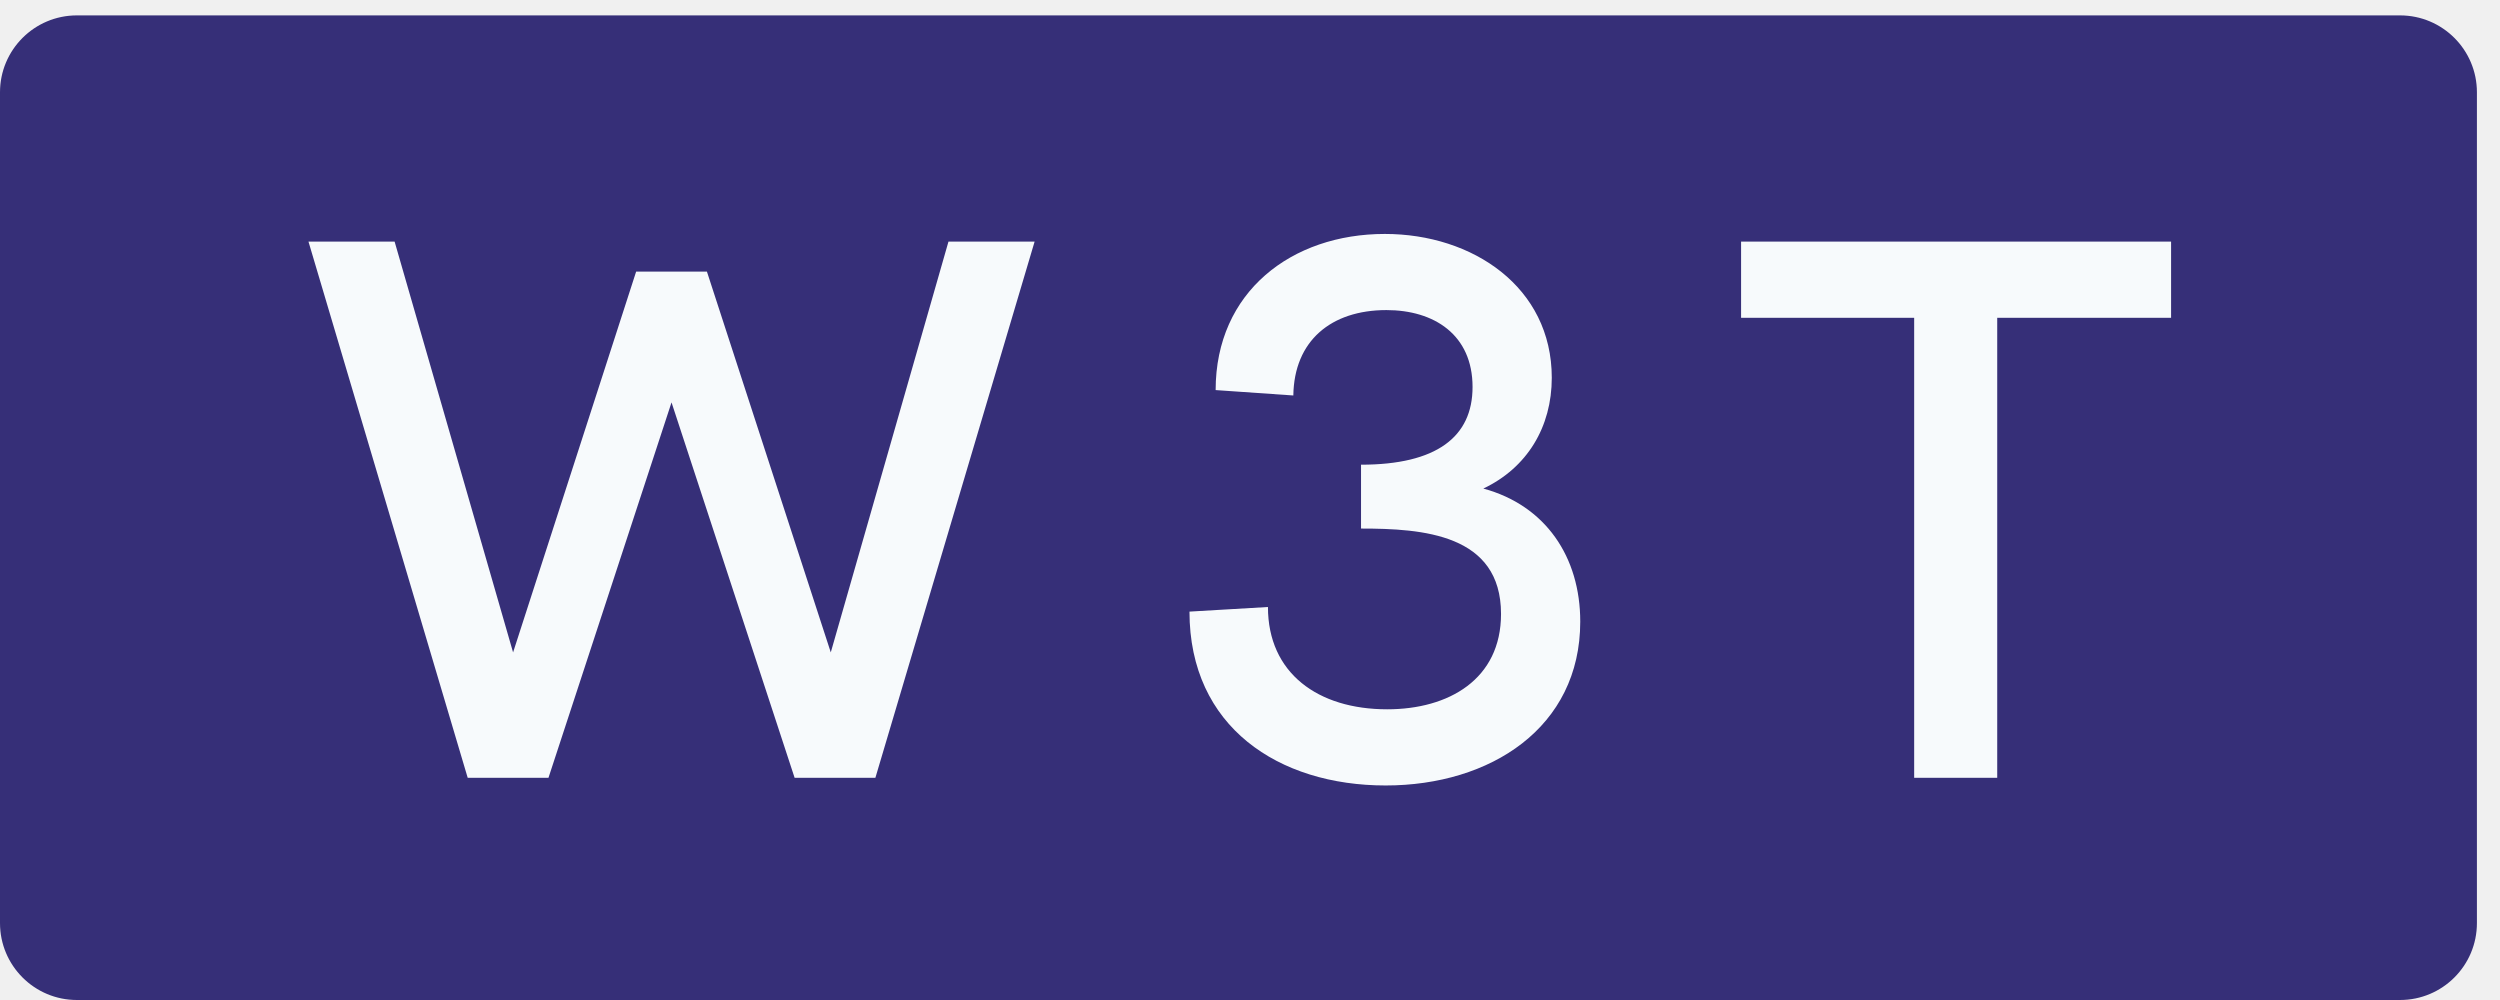
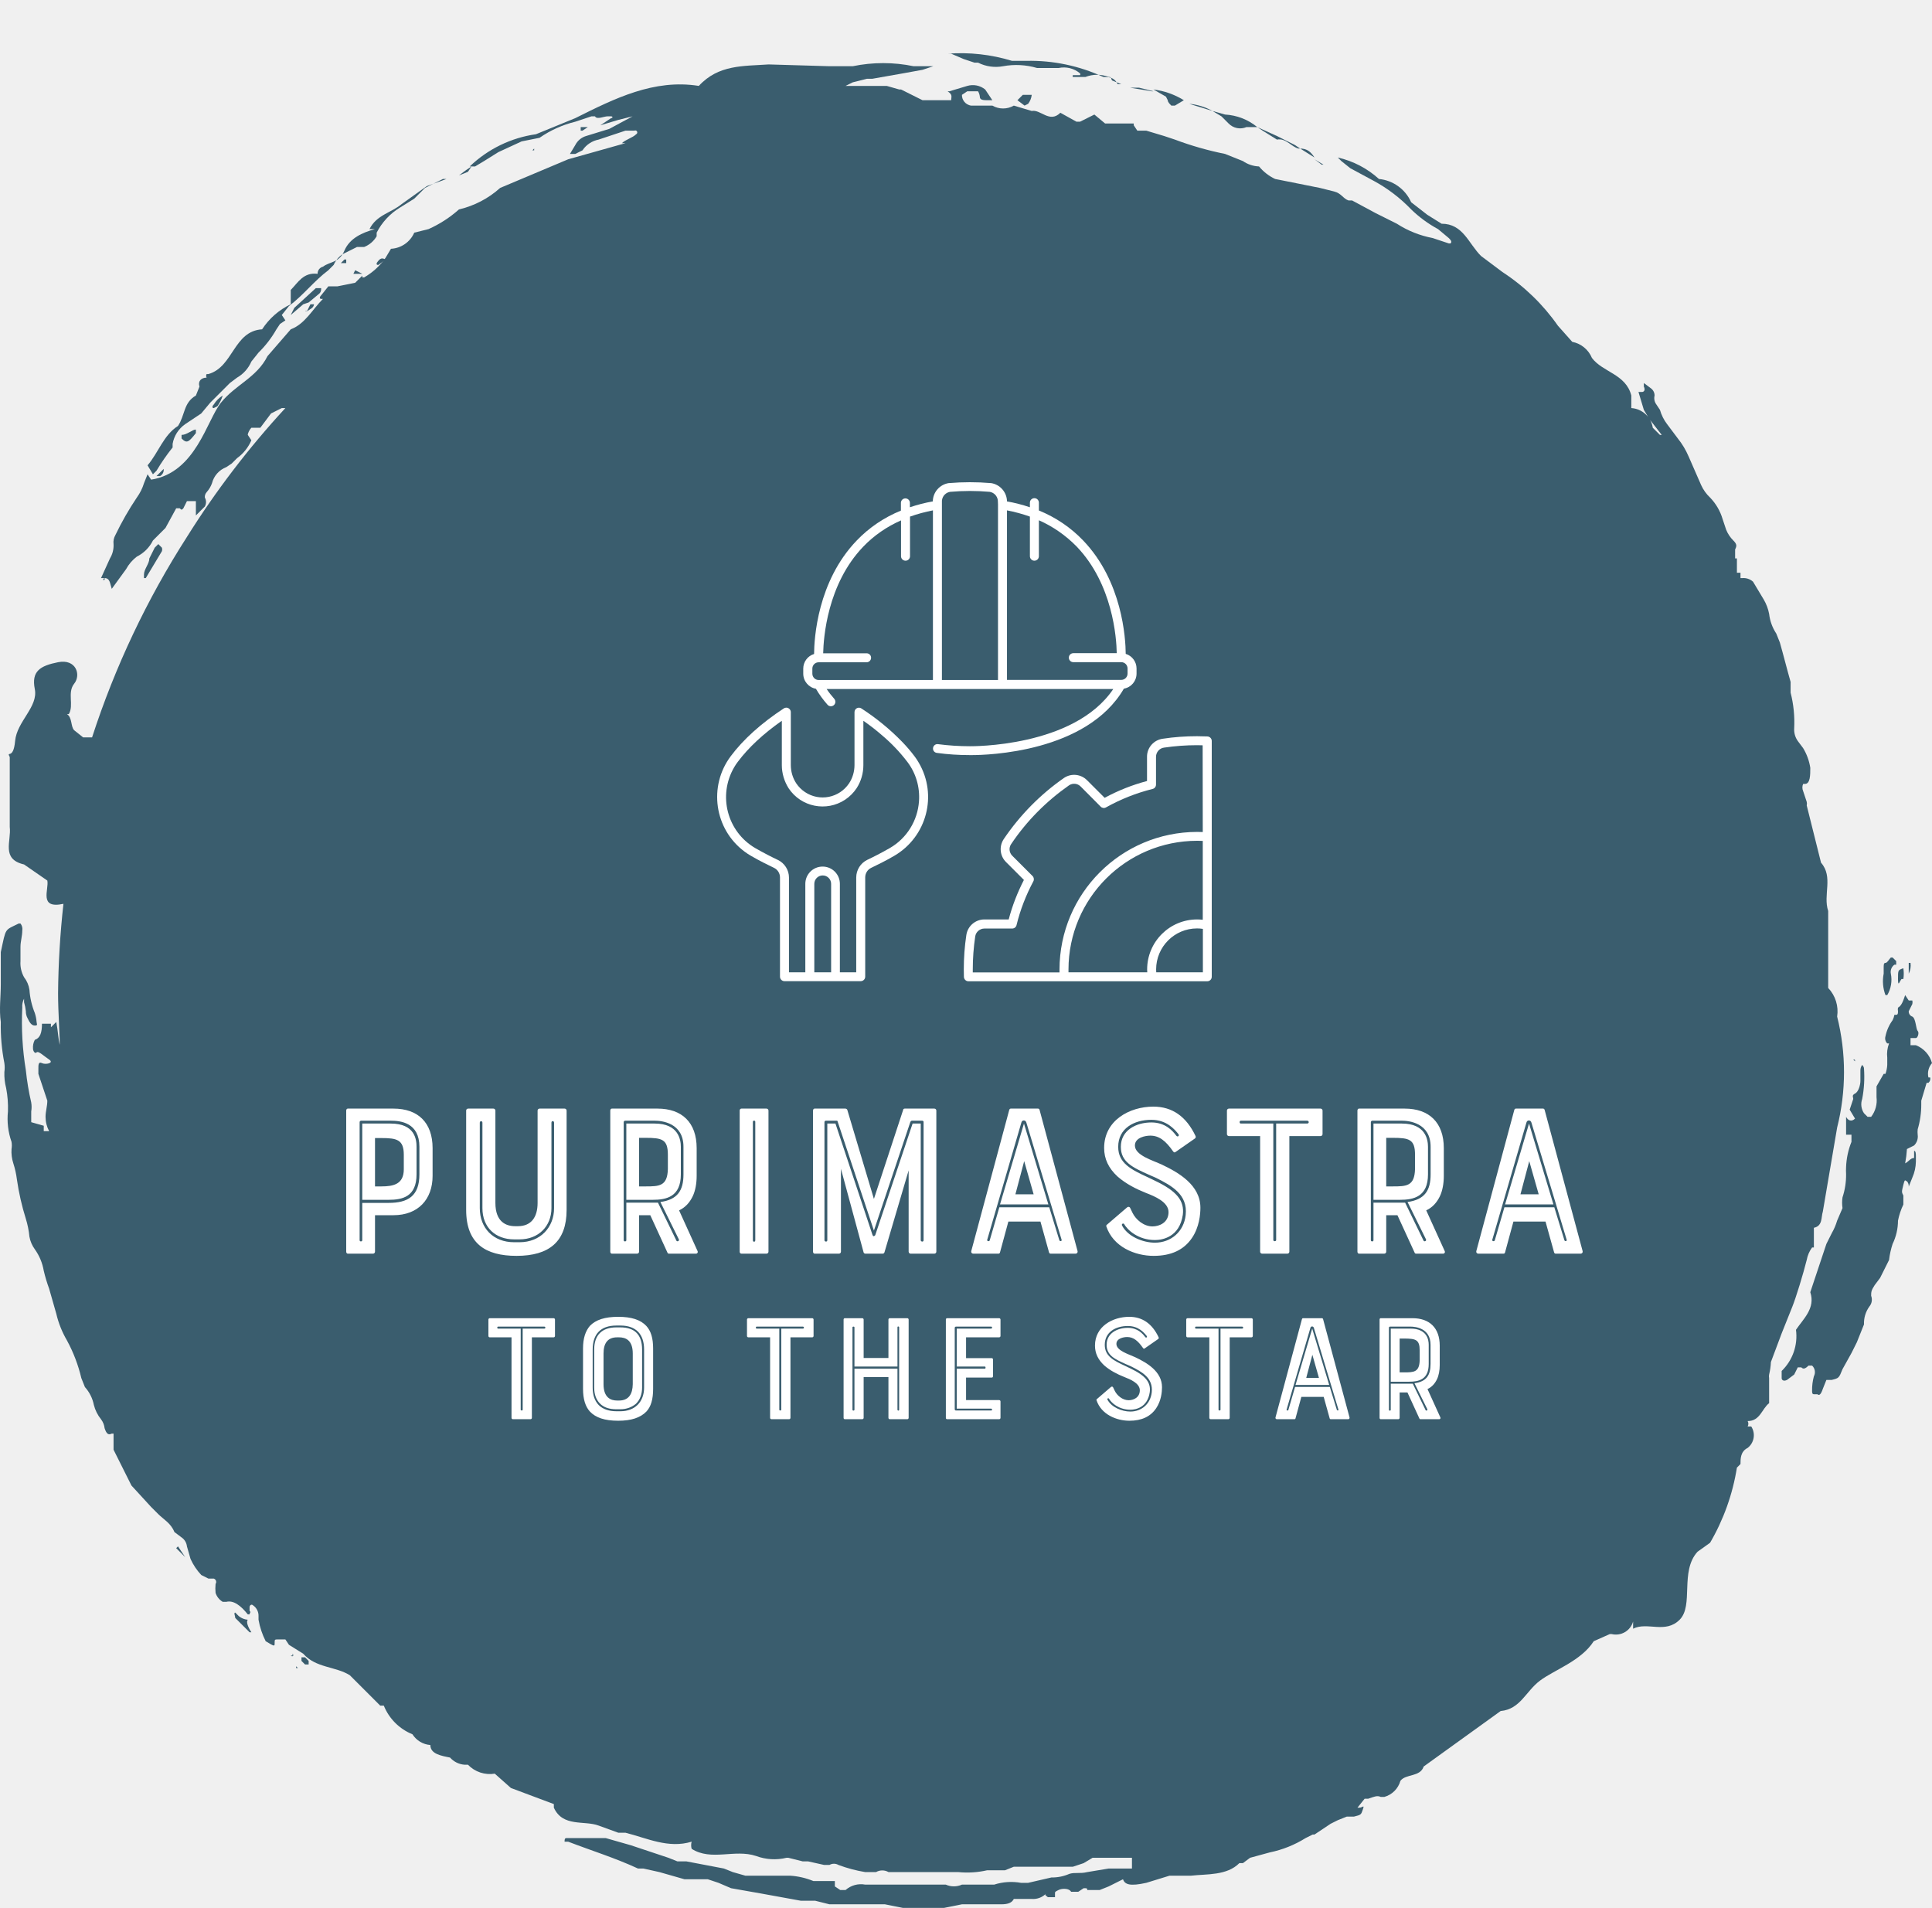
- <svg xmlns="http://www.w3.org/2000/svg" width="90" height="36" viewBox="0 0 90 36" fill="none">
-   <rect y="0.554" width="89.169" height="35.446" rx="2.769" fill="#362F78" />
-   <path d="M16.837 28H19.745L24.175 14.486L28.606 28H31.514L37.246 8.698H34.145L29.908 23.486L25.449 9.778H22.901L18.471 23.486L14.206 8.698H11.105L16.837 28ZM49.883 28.277C53.649 28.277 56.889 26.2 56.889 22.378C56.889 20.052 55.643 18.197 53.4 17.588C54.978 16.84 55.864 15.372 55.864 13.6C55.864 10.332 53.012 8.422 49.855 8.422C46.505 8.422 43.763 10.498 43.763 14.043L46.56 14.237C46.587 12.271 47.917 11.163 49.911 11.163C51.627 11.163 53.012 12.049 53.012 13.932C53.012 15.732 51.711 16.729 48.997 16.729V19.028C51.212 19.028 54.037 19.221 54.037 22.102C54.037 24.455 52.154 25.535 49.938 25.535C47.446 25.535 45.646 24.234 45.646 21.852L42.821 22.018C42.821 26.172 46.034 28.277 49.883 28.277ZM68.91 28H71.9V11.44H78.159V8.698H62.679V11.44H68.91V28Z" fill="#F7FAFC" />
+ <svg xmlns="http://www.w3.org/2000/svg" viewBox="0 0 312.5 308.608" height="308.608" width="312.5" style="width: 312.5px; height: 308.608px; position: absolute; top: 50%; left: 50%; z-index: 0; cursor: pointer; transform: translate(-50%, -50%) scale(0.471796);">
+   <defs id="SvgjsDefs3301" />
+   <g id="SvgjsG3302" featurekey="rootContainer" transform="matrix(2.895008,0,0,2.895008,-0.1608387,0)" fill="#3a5d6e">
+     <g>
+       <path d="M19.8 15.3h.5l-.4-.2zm.5.1zm.8-.7c0 .1 0 .1.1.1l.4-.3c-.2-.1-.3-.1-.5.2zm.4-.2zm-4.1 2.3zm-.2.6l.3-.2c.1-.1.1-.2.1-.2h-.2l-.2.4c-.1-.1-.1 0 0 0zm2.2-2.9h-.1l-.2.2h.3zm-2.1 2.4l.6-.5c.1-.1.1-.2.1-.3h-.3l-1.2 1.1-.2.4.7-.6zm-1.1.8z" />
+       <path d="M9.7 25v-.2a1.7 1.7 0 0 1 .7-1.1l.9-.6.5-.6.7-.7.4-.4.4-.3a1.9 1.9 0 0 0 .8-.9l.4-.5a5.9 5.9 0 0 0 1-1.3l.2-.3.3-.2-.2-.3.4-.5c.8-.6 1.4-1.4 2.2-2l.3-.3a1.4 1.4 0 0 1 .5-.6l.8-.4h.4a1.4 1.4 0 0 0 .7-.6V13a3.5 3.5 0 0 1 1.3-1.4l.8-.5.2-.2.4-.4 1-.5h.2l-1.1.4-1.4 1c-.6.5-1.4.6-1.8 1.4h.3c-.7.2-1.4.5-1.7 1.2s-.8.6-1.2.9a.4.4 0 0 0-.3.4c-.8-.1-1.1.5-1.5.9v.8a3.9 3.9 0 0 0-1.6 1.4c-1.6.1-1.6 2.1-3 2.5h-.1a.2.2 0 0 0 0 .2c-.3 0-.5.2-.4.5l-.2.5c-.7.4-.6 1.1-1 1.7-.8.5-1.1 1.5-1.7 2.2l.3.5.2-.2a11.6 11.6 0 0 1 .9-1.3zM53.9 3.3l.6.2h.2a2.2 2.2 0 0 0 1.4.2 4.1 4.1 0 0 1 1.9.1h1.2a1.4 1.4 0 0 1 1.2.3.1.1 0 0 1 0 .1H60a.1.1 0 0 0 0 .1h.7a1.8 1.8 0 0 1 1.3 0c.2 0 .1.1.2.2l.5.2h-.2c-.2-.4-.5-.4-.8-.4a9.7 9.7 0 0 0-4.3-.9h-.8A9.8 9.8 0 0 0 53 3h.2zm7.3 3.1zM50.3 4.7zm10.9 1.7h.2-.2zM19 14.7zm32.1-10zm17.6 2.2a.9.9 0 0 0 1 .2h.6a3.1 3.1 0 0 0-1.8-.7l-.7-.2.5.3zm-3.4-1.3c0 .1.1.2.2.3h.2l.5-.3a4.2 4.2 0 0 0-1.7-.6l.7.4zm7.4 2.7l.8.5c-.2-.3-.4-.5-.8-.5z" />
+       <path d="M99 76.1l.6-1.6.6-1.5c.2-.5.6-1.8.8-2.6a1.7 1.7 0 0 1 .3-.7h.1v-1.1c.5-.1.4-.6.5-.9l.8-4.7a12.7 12.7 0 0 0 0-6.2 1.9 1.9 0 0 0-.5-1.6v-4.3c-.3-.9.3-1.9-.4-2.7L101 45a.4.4 0 0 0 0-.2l-.2-.6a.5.5 0 0 1 0-.4h.1c.3 0 .3-.5.3-.9a3 3 0 0 0-.4-1.1l-.3-.4a1.1 1.1 0 0 1-.2-.7 6.7 6.7 0 0 0-.2-2v-.6c-.2-.7-.4-1.5-.6-2.2l-.2-.5a2.5 2.5 0 0 1-.4-1.1 2.5 2.5 0 0 0-.3-.8l-.6-1a.8.8 0 0 0-.6-.2h-.1V32h-.2v-.8H97V31a.4.4 0 0 0 0-.1v-.2c.1-.2.1-.3-.1-.5a1.8 1.8 0 0 1-.4-.6l-.2-.6a2.9 2.9 0 0 0-.7-1.2 2.2 2.2 0 0 1-.5-.7l-.7-1.6a4.3 4.3 0 0 0-.6-1l-.6-.8a2.4 2.4 0 0 1-.4-.8l-.2-.3a.6.6 0 0 1-.1-.5.5.5 0 0 0-.2-.4l-.4-.3v.2c.1.2 0 .3-.1.3h-.2l.3 1 .3.5.7.9h-.1l-.2-.2-.2-.2a1.3 1.3 0 0 0-1.2-1.1v-.7c-.3-1.2-1.6-1.3-2.2-2.1a1.5 1.5 0 0 0-1.1-.9l-.8-.9a11.3 11.3 0 0 0-3.1-3l-.8-.6-.4-.3c-.7-.7-1-1.8-2.2-1.8l-.8-.5-.9-.7a2.2 2.2 0 0 0-1.8-1.3 5.1 5.1 0 0 0-2.3-1.2l.2.2.5.4 1.3.7a8.5 8.5 0 0 1 2.1 1.6 6.8 6.8 0 0 0 1.5 1.1l.6.5c.1.1.2.2.1.3H81l-.9-.3a5.6 5.6 0 0 1-2-.8l-1.2-.6-1.3-.7h-.2c-.3-.1-.4-.4-.8-.5l-.8-.2-2.5-.5a2.6 2.6 0 0 1-.9-.7 1.7 1.7 0 0 1-.9-.3l-1-.4a18.1 18.1 0 0 1-2.8-.8l-.6-.2-1-.3h-.5l-.2-.3v-.1h-1.6l-.6-.5-.4.2-.4.2h-.2l-.9-.5c-.6.6-1.1-.2-1.6-.1l-1-.3a1.2 1.2 0 0 1-1.2 0h-1.2a.6.6 0 0 1-.5-.6l.3-.2h.6a.7.7 0 0 1 .1.3c0 .2.2.2.5.2h.2l-.4-.6a1.1 1.1 0 0 0-1-.2l-1 .3H53c.3.2.2.3.2.5h-1.6l-.4-.2-.8-.4h-.1l-.7-.2h-2.3l.4-.2.8-.2h.3l1.7-.3 1.1-.2.6-.2h-1.1a8.4 8.4 0 0 0-3.4 0h-1.3L43 3.6c-1.4.1-2.8 0-3.9 1.2-2.5-.4-4.7.7-6.9 1.8l-2.2.9a6.7 6.7 0 0 0-3.7 1.8h.3l.5-.3.8-.5 1.3-.6 1-.2a6 6 0 0 1 2-.9l.9-.3h.2c.1.2.5 0 .7 0h.2c.1 0 .1.1 0 .1l-.6.4 1-.3.8-.2-1.3.7-1.3.4a1 1 0 0 0-.6.5l-.3.5h.3l.4-.2a1.4 1.4 0 0 1 .9-.6l1.5-.5h.5a.1.1 0 0 1 .1.2c-.2.2-.6.3-.8.5h.2l-3.2.9-3.8 1.6a5.2 5.2 0 0 1-2.3 1.2 6.6 6.6 0 0 1-1.7 1.1l-.8.2a1.5 1.5 0 0 1-1.3.9l-.3.5a3.7 3.7 0 0 1-1.2 1.1h-.1v-.1l-.2.2-.2.2-1 .2h-.5l-.4.5c-.1.1-.1.2 0 .2h.1c-.6.6-1 1.4-1.8 1.7L15 19.9c-.6 1.2-1.8 1.6-2.6 2.6s-1.4 3.9-3.9 4.3l-.2-.3-.2.5a2.7 2.7 0 0 1-.4.8 16.9 16.9 0 0 0-1.2 2.1.8.8 0 0 0-.1.5 1.4 1.4 0 0 1-.2.8l-.5 1.1h.2c.3 0 .3.3.4.6l.8-1.1a2.2 2.2 0 0 1 .6-.7 2 2 0 0 0 .9-.9l.3-.3.4-.4.6-1.1h.2c.1.1.1.1.2 0l.2-.4h.5v.8l.5-.5a.5.5 0 0 0 0-.5.4.4 0 0 1 .1-.3 1.5 1.5 0 0 0 .3-.5 1.3 1.3 0 0 1 .8-.9l.3-.2.3-.3a2.4 2.4 0 0 0 .8-1l-.2-.3c0-.1.1-.3.2-.4h.5l.6-.8.6-.3h.2a48.8 48.8 0 0 0-5.5 7.2h-.1.1a48.4 48.4 0 0 0-5.3 11.2h-.5l-.5-.4c-.2-.2-.1-.7-.4-.9h.1c.3-.5-.1-1.2.3-1.7s.1-1.4-.9-1.2-1.5.5-1.3 1.5-1 1.8-1.1 2.9-.5.5-.3.9v3.9c.1.8-.5 1.8.8 2.1l1.3.9c.1.5-.5 1.6.9 1.3a49.2 49.2 0 0 0-.3 5c0 1.1.1 2.2.1 3.3v-.4c-.1-.4-.1-.8-.2-1.3l-.3.3v-.2h-.5c0 .5-.1.8-.4.9a.9.9 0 0 0-.1.5c0 .1.1.3.2.2s.4.2.7.4-.2.3-.4.2-.2.1-.2.3v.3l.5 1.5c0 .3-.1.6-.1.9a1.7 1.7 0 0 0 .2.8h-.3v-.3l-.7-.2v-.6a1.5 1.5 0 0 0 0-.5 14.6 14.6 0 0 1-.3-1.8 16.6 16.6 0 0 1-.2-3.5.9.9 0 0 1 .1-.5v.2a2.9 2.9 0 0 1 .1.5.8.8 0 0 0 .1.4c.1.2.2.4.4.4s.1-.1.1-.2a2.1 2.1 0 0 0-.1-.5 4.2 4.2 0 0 1-.3-1.3 1.5 1.5 0 0 0-.3-.7 1.6 1.6 0 0 1-.2-.9v-.8c0-.3.1-.6.1-.9a.5.5 0 0 0-.1-.4h-.1c-.8.4-.7.2-1 1.6V55c0 .7-.1 1.4 0 2.1a10.8 10.8 0 0 0 .2 2.3 1.8 1.8 0 0 1 0 .5 3.1 3.1 0 0 0 .1.9 5.9 5.9 0 0 1 .1 1.3 3.9 3.9 0 0 0 .2 1.7 1.2 1.2 0 0 1 0 .4 2.1 2.1 0 0 0 .1.8 4.9 4.9 0 0 1 .2.9 14 14 0 0 0 .5 2.2 5 5 0 0 1 .2 1 1.7 1.7 0 0 0 .3.7 2.9 2.9 0 0 1 .5 1.2 8.5 8.5 0 0 0 .3 1l.4 1.4a5.4 5.4 0 0 0 .6 1.5 8.5 8.5 0 0 1 .8 2.1l.2.5a2.1 2.1 0 0 1 .5 1 2.1 2.1 0 0 0 .4.8 1 1 0 0 1 .2.5c.1.3.2.4.4.3h.1v.9l.5 1 .5 1 1.1 1.2.4.4c.3.3.7.5.9 1l.4.3a.7.7 0 0 1 .3.5l.2.7a3.3 3.3 0 0 0 .6.9l.4.2h.3a.2.2 0 0 1 .1.3 2.5 2.5 0 0 0 0 .5.9.9 0 0 0 .4.5h.2c.4-.1.8.2 1.2.7h.1c0-.1.1-.1 0-.2v-.2c0-.1.1-.2.2-.1a.7.7 0 0 1 .3.6v.2a4.3 4.3 0 0 0 .4 1.2c.5.3.5.3.5.1s0-.2.2-.2h.4l.2.3.8.5c.7.8 1.8.7 2.6 1.2l1.7 1.7h.2a2.9 2.9 0 0 0 1.6 1.6 1.3 1.3 0 0 0 1 .6c0 .5.6.6 1.1.7a1.2 1.2 0 0 0 .8.4h.2a1.7 1.7 0 0 0 1.5.5l.9.8 2.4.9v.2c.5 1.1 1.7.7 2.5 1l1.1.4h.4c1.2.3 2.4.9 3.7.5a.7.7 0 0 0 0 .4c1.1.7 2.4 0 3.6.4a2.9 2.9 0 0 0 1.7.1h.1l.8.2h.3l.9.2h.3a.5.5 0 0 1 .5 0 7.9 7.9 0 0 0 1.5.4h.6a.7.7 0 0 1 .7 0h3.9a5 5 0 0 0 1.6-.1h1l.5-.2H60l.6-.2.5-.3h2.2v.6H62l-1.2.2c-.4.1-.7 0-1 .1a2.4 2.4 0 0 1-1 .2l-1.3.3h-.4a3.1 3.1 0 0 0-1.5.1h-1.8a1.1 1.1 0 0 1-.9 0h-4.5a1.3 1.3 0 0 0-1.1.3H47l-.3-.2v-.3h-1.2a4.1 4.1 0 0 0-1.3-.3h-2.5l-.7-.2-.5-.2-2.1-.4h-.5l-.5-.2-2.1-.7-1.4-.4h-2.2c-.1 0-.1.1-.1.2h.2c1.3.5 2.6.9 3.9 1.5h.3l.9.2 1.4.4h1.3l.6.2.7.3 1.7.3 1.1.2 1.1.2h.8l.8.2h3.1l1 .2h2.3l1-.2H56c.4 0 .6-.1.7-.3h1a1 1 0 0 0 .8-.3c-.1.1 0 .1.1.2h.4v-.2c0-.1 0-.1.2-.2s.6-.1.7.1h.4l.3-.2c.2 0 .2 0 .2.1h.7l.5-.2.8-.4c.1.3.4.4 1.3.2l1.3-.4h1.2c.9-.1 2 0 2.7-.7h.2l.4-.3 1.1-.3a6.1 6.1 0 0 0 2-.8l.4-.2h.1l.9-.6.4-.2.5-.2h.4c.4-.1.4-.1.5-.4s0-.1-.2-.1h-.1l.4-.5h.2c.3-.1.5-.2.7-.1h.2a1.3 1.3 0 0 0 .9-.9c.3-.4 1.1-.2 1.3-.8l4.3-3.1c1.1-.1 1.4-1.1 2.2-1.7s2.3-1.1 3-2.2l.9-.4h.1a1 1 0 0 0 1.2-.7v.4c.8-.4 1.8.3 2.6-.5s0-2.7 1-3.8l.7-.5a12.1 12.1 0 0 0 1.5-4.2l.2-.2c0-.3 0-.7.4-.9a.9.9 0 0 0 .2-1.2h-.2a.3.3 0 0 0 0-.3c.7 0 .8-.7 1.2-1V77a.5.5 0 0 1 0-.2 3.8 3.8 0 0 0 .1-.7zM5.9 32.2z" />
+       <path d="M26.4 9.3l-.3.2-.4.3.5-.2zm6.1-2h.1l.3-.2h-.4zm-2.6 1l-.1.1h.1v-.1zm-1.5 1.4zm1.3-.2zm-6.3 3.1zM9.2 26.2l-.4.4H9a.4.4 0 0 0 .2-.4zm3-3.5a2.1 2.1 0 0 0 .3-.6 1.5 1.5 0 0 0-.5.5c-.1.1-.1.2 0 .2zM11 24.2V24c-.2 0-.5.3-.8.3v.2c.3.3.4.2.8-.3zm3 66.2zM73.9 9.2h.1l-.5-.3zm-2.5-1.4c.5-.1.8.4 1.2.5h.1l-.3-.2-1-.5-1.1-.5.3.2zM52.8 3.1zm11.7 2h-.1l-1.2-.2h.5zm2 .7l1.3.4a3.3 3.3 0 0 0-1.3-.4zm-9 0a1 1 0 0 0 .2-.5h-.5l-.3.3.4.3zm9 1.6zM49.9 4.2zm2.9.7zM48.5 4zm13.8 2.1a.5.5 0 0 0 0 .1zm44.8 52.3h-.3V58h.3c.1 0 .2-.3.1-.4s-.1-.7-.3-.8a.3.3 0 0 1-.2-.3l.2-.4a.4.4 0 0 0 0-.2h-.2l-.2-.3c-.1.3-.2.6-.4.7a.5.5 0 0 0 0 .2c0 .1 0 .2-.1.2h-.1a1.1 1.1 0 0 1-.1.3 2.3 2.3 0 0 0-.4.9.4.4 0 0 0 .1.4h.1a1.7 1.7 0 0 0-.1.8v.4a1.8 1.8 0 0 1-.1.5h-.1l-.4.7v.6a1.5 1.5 0 0 1-.3 1.1h-.2l-.2-.2a.9.9 0 0 1-.1-.8 6.5 6.5 0 0 0 .1-1.7c0-.1-.1-.2-.1-.2a.5.5 0 0 0-.1.3v.6c0 .2-.1.6-.3.7s-.1.2-.1.3l-.2.6.3.5c-.2.2-.4.1-.5-.1v1h.3v.4a4.2 4.2 0 0 0-.3 1.4 3.3 3.3 0 0 0 0 .4 4 4 0 0 1-.2 1.3 2 2 0 0 0 0 .6l-.3.7a3.2 3.2 0 0 1-.3.7l-.3.6-.9 2.7c.3.9-.4 1.5-.8 2.1a2.7 2.7 0 0 1-.8 2.3v.4c0 .1.1.2.3.1l.4-.3.2-.4h.2c.1.1.2.1.4-.1h.2a.5.5 0 0 1 .1.6 2.9 2.9 0 0 0-.1.8c0 .1 0 .2.1.2h.2c.1.1.2 0 .3-.3l.2-.5h.3c.4-.1.4-.1.6-.6l.5-.9.3-.6.4-1a1.6 1.6 0 0 1 .3-1 .6.6 0 0 0 .1-.6c0-.2 0-.3.2-.6l.3-.4.5-1a4.7 4.7 0 0 1 .2-.9 3 3 0 0 0 .3-1.3 3.8 3.8 0 0 1 .3-.9v-.5c-.1-.2-.1-.2 0-.6s.1-.2.2-.2a.4.4 0 0 1 .1.3l.2-.5a2.3 2.3 0 0 0 .2-.9v-.3c0-.1 0-.3-.1-.3v.4c-.2 0-.3.2-.5.3a6.4 6.4 0 0 0 .1-.8l.4-.2a.7.7 0 0 0 .2-.6 1.4 1.4 0 0 1 0-.3 4.8 4.8 0 0 0 .2-1.4v-.2l.3-1h.1a.3.3 0 0 0 .1-.3h-.1a.9.9 0 0 1 .2-.8 1.5 1.5 0 0 0-.9-1zm-1.2 7.8zm-.2-9.9zm0 0zM9.1 30.8a.3.3 0 0 0 0-.2l-.2-.2-.2.2-.3.6c0 .3-.3.6-.3.9v.2h.1zm96.3 24.8h.1a1.7 1.7 0 0 0 .2-1.2.5.5 0 0 1 .2-.5h.1v-.2l-.2-.2h-.1c-.1.1-.2.3-.3.3s-.1.1-.1.3v.3a2.2 2.2 0 0 0 .1 1.2zM13.2 90.1c-.1 0 0 .2 0 .3l.8.8h.1c-.2-.3-.3-.6-.2-.7a.9.9 0 0 1-.5-.2zm.8.3zm92.3-35.7h.1a2 2 0 0 0 0-.6c-.3.1-.3.1-.3.6s.1.1.2 0z" />
+       <path d="M106.7 62a.6.6 0 0 0 .1-.5c0-.1-.1-.2-.1-.1h-.2v.2c0 .4.1.5.2.4zm.1-8.2h-.1v.6a1 1 0 0 0 .1-.6zM17.1 92.6h-.2v.2l.2.2h.2v-.2zm86.6-33.3c0-.1 0-.1-.1-.1zM9.9 86.5l.5.5-.4-.6z" />
+       <circle cx="10.5" cy="87.1" transform="rotate(-24.8 10.4 87.159)" />
+       <path d="M9.7 30.1h-.1v.2-.2h.1zm83.2-6.6l-.2-.3h-.1zm-14.7 77.1zM5.9 32.2zm-.1.2a.3.3 0 0 0 .1-.2v.2zm1.9-4.9zM61.5 2.4zm42.8 58.2v.1-.1zM16.4 92.5h-.1c.1.1.2 0 .1-.1zm.2.7h.1l-.1-.1v.1zm73.9-71.3zm15.2 34.4zM14.6 91.7zm92.1-37zm-.8 11.4zM34.6 0z" />
+     </g>
+   </g>
+   <g id="SvgjsG3303" featurekey="symbolFeature-0" transform="matrix(0.1862827,0,0,0.1862827,106.6961,70.72566)" fill="#ffffff">
+     <path d="M475.6,259.8c-3.4-0.1-6.3-0.2-9-0.2c-10,0-19.9,0.7-29.8,2.2c-7.8,1.1-13.7,7.8-13.6,15.7v21c-12.8,3.4-25.2,8.3-36.8,14.6  l-15.3-15.3c-5.4-5.4-13.8-6.2-20.1-1.9c-20.5,14.3-38.2,32.3-52.2,53c-4.2,6.3-3.4,14.7,2,20l15.5,15.5  c-5.6,10.9-10.1,22.4-13.2,34.3H282c-7.9,0-14.6,5.8-15.7,13.6c-1.5,9.9-2.2,19.8-2.2,29.8c0,2.2,0,4.3,0.1,6.5  c0.1,2.1,1.8,3.8,3.9,3.8h207.4c2.1,0,3.9-1.7,3.9-3.9v0V263.7C479.4,261.6,477.7,259.9,475.6,259.8z M471.6,464.6h-40.4  c-0.1-0.9-0.1-1.7-0.1-2.5c0-19.6,15.9-35.6,35.5-35.6c1.7,0,3.4,0.1,5.1,0.4V464.6z M471.6,419c-1.6-0.2-3.3-0.3-4.9-0.3  c-24,0-43.4,19.5-43.4,43.4c0,0.8,0,1.6,0.1,2.5H355c0-0.9,0-1.7,0-2.5c0.1-61.7,50-111.6,111.7-111.7c1.6,0,3.2,0,4.9,0.1V419z   M471.6,342.8c-1.7-0.1-3.3-0.1-4.9-0.1c-66,0.1-119.4,53.5-119.5,119.5c0,0.8,0,1.6,0,2.5h-75.3c0-0.8,0-1.7,0-2.5  c0-9.6,0.7-19.2,2.1-28.6c0.5-4,4-7,8-7h24.1c1.8,0,3.4-1.2,3.8-3c3.2-13.2,8.2-26,14.6-38c0.8-1.5,0.5-3.4-0.7-4.6l-17.6-17.6  c-2.7-2.7-3.2-6.9-1-10.1c13.4-20,30.5-37.2,50.2-51c3.2-2.2,7.5-1.8,10.2,1l17.4,17.5c1.2,1.2,3.1,1.5,4.6,0.6  c12.7-7.1,26.3-12.5,40.4-16c1.8-0.4,3-2,3-3.8v-24.1c0-4,3-7.5,7-8c9.5-1.4,19.1-2.1,28.6-2.1c1.5,0,3.1,0,4.9,0.1L471.6,342.8z" />
+     <path d="M269.4,276c0.2,0,0.8,0,1.6,0c13.5,0,99.9-2.3,132.1-57.7c6.4-1.1,11-6.6,11-13.1v-4.4c0-5.8-3.8-11-9.4-12.7  c-0.1-13.5-2.9-63-37-98.5c-10.8-11.3-23.9-20.1-38.4-26v-6.8c0-2.1-1.7-3.9-3.9-3.9c-2.1,0-3.9,1.7-3.9,3.9v4  c-6.5-2.2-13.2-3.9-19.9-5.1c-0.1-8-6-14.7-13.9-15.9h-0.3c-12-1-24-1-36,0h-0.3c-7.9,1.2-13.8,7.9-13.9,15.9  c-6.8,1.2-13.4,2.9-19.9,5.1v-4c-0.1-2.1-1.9-3.8-4.1-3.7c-2,0.1-3.6,1.7-3.7,3.7v6.9c-14.5,5.9-27.6,14.7-38.4,26  c-34.1,35.5-36.9,85-37,98.5c-5.6,1.7-9.4,6.9-9.4,12.7v4.4c0,6.4,4.6,12,11,13.1c2.9,5,6.3,9.6,10.1,13.9c1.4,1.6,3.9,1.7,5.5,0.3  l0.1-0.1c1.5-1.4,1.6-3.8,0.2-5.4c-2.4-2.7-4.6-5.5-6.6-8.5h248.9c-34.1,50.8-123.5,49.7-124.5,49.7c-9.3,0-18.5-0.6-27.7-1.8  c-2.1-0.3-4,1.2-4.3,3.3l0,0c-0.3,2.1,1.2,4.1,3.4,4.3c0,0,0,0,0,0C250.2,275.4,259.8,276,269.4,276z M237.3,210.8h-99.2  c-3.1,0-5.5-2.5-5.5-5.5v-4.4c0-3.1,2.5-5.5,5.5-5.5h41.6c2.1,0,3.9-1.7,3.9-3.9s-1.7-3.9-3.9-3.9c0,0,0,0,0,0H142  c0.3-13.4,3.5-60,34.8-92.6c9.3-9.7,20.5-17.4,32.8-22.8v31.3c0.1,2.1,1.9,3.8,4.1,3.7c2-0.1,3.6-1.7,3.7-3.7V68.9  c6.5-2.3,13.2-4.1,19.9-5.4L237.3,210.8z M293.8,58.3v152.5h-48.7v-155c0-0.5,0-1,0.1-1.4c0.6-3.6,3.4-6.4,7-7c11.5-1,23-1,34.4,0  c3.6,0.6,6.4,3.4,7,7c0.1,0.5,0.1,1,0.1,1.4L293.8,58.3z M301.6,210.8V63.5c6.8,1.3,13.4,3.1,19.9,5.4v34.4c0,2.1,1.7,3.9,3.9,3.9  c2.1,0,3.9-1.7,3.9-3.9V72.1c12.3,5.4,23.4,13.2,32.8,22.8c31.3,32.6,34.6,79.2,34.8,92.6h-37.7c-2.1,0-3.9,1.7-3.9,3.9  c0,2.1,1.7,3.9,3.9,3.9h41.6c3.1,0,5.5,2.5,5.5,5.5v4.4c0,3.1-2.5,5.5-5.5,5.5H301.6z" />
+     <path d="M210.4,264.3c-10.6-10.9-22.4-20.5-35.2-28.8c-1.8-1.2-4.2-0.7-5.4,1.1c-0.4,0.6-0.6,1.4-0.6,2.1v45.9  c0,5.6-1.6,11.2-4.7,15.9c-8.5,12.7-25.6,16.1-38.3,7.6c-3-2-5.6-4.6-7.6-7.6c-3.1-4.7-4.7-10.3-4.7-15.9v-45.9  c0-2.1-1.8-3.9-3.9-3.9c-0.7,0-1.5,0.2-2.1,0.6c-19.8,13-35.3,27-46.2,41.6c-19.5,26.1-14.2,63.2,11.9,82.7c1.8,1.3,3.6,2.6,5.6,3.7  c7.5,4.4,15.1,8.1,20.1,10.5c3.2,1.5,5.2,4.8,5.2,8.3v86.2c0,2.1,1.7,3.9,3.9,3.9c0,0,0,0,0,0h66.2c2.1,0,3.9-1.7,3.9-3.9l0,0v-86.2  c0-3.5,2-6.8,5.2-8.3c5-2.4,12.6-6.1,20.1-10.5c28.2-16.5,37.7-52.7,21.2-80.8c-1.1-1.9-2.3-3.8-3.7-5.6  C218,272.6,214.3,268.3,210.4,264.3z M148.8,464.6h-14.5v-76.8c0-4,3.2-7.3,7.3-7.3c4,0,7.3,3.2,7.3,7.3c0,0,0,0,0,0V464.6z   M225.2,316.1c-1.2,16.9-10.6,32.1-25.3,40.6c-7.3,4.2-14.6,7.9-19.5,10.2c-5.9,2.8-9.7,8.8-9.7,15.4v82.3h-14.2v-76.8  c0-8.3-6.7-15-15-15c-8.3,0-15,6.7-15,15v76.8h-14.2v-82.3c0-6.5-3.8-12.5-9.7-15.3c-4.9-2.3-12.2-6-19.5-10.2  c-24.5-14.3-32.7-45.7-18.4-70.2c1-1.7,2-3.3,3.2-4.8c9.2-12.3,22.1-24.3,38.2-35.6v38.5c0,7.1,2.1,14.1,5.9,20.1  c10.8,16.3,32.8,20.7,49.1,9.9c3.9-2.6,7.3-6,9.9-9.9c3.9-6,5.9-13,5.9-20.1v-38.5c5.9,4.1,11.3,8.3,16.2,12.6  c8.2,6.9,15.5,14.6,22,23.1C222.5,291.6,226.1,303.8,225.2,316.1z" />
+   </g>
+   <g id="SvgjsG3304" featurekey="nameFeature-0" transform="matrix(0.8887817,0,0,0.8887817,52.65818,167.2325)" fill="#ffffff">
+     <path d="M12.36 13.6 c4.44 0 7.12 2.52 7.12 7.2 l0 5.04 c0 4.28 -2.64 7.16 -7.12 7.16 l-3.36 0 l0 6.64 c0 0.2 -0.16 0.36 -0.36 0.36 l-4.6 0 c-0.16 0 -0.28 -0.16 -0.28 -0.36 l0 -25.68 c0 -0.2 0.12 -0.36 0.28 -0.36 l8.32 0 z M14.24 24.64 l0 -2.64 c0 -2.76 -1.28 -3.04 -4.08 -3.04 l-1.16 0 l0 8.8 l1.16 0 c2.2 0 4.08 -0.4 4.08 -3.12 z M17.08 25.56 l0 -5 c0 -4.4 -3.4 -4.76 -5.24 -4.76 l-5.4 0 c-0.08 0 -0.24 0.12 -0.24 0.24 l0 21.52 c0 0.28 0.48 0.28 0.48 0 l0 -6.8 l4.8 0 c3.52 0 5.6 -1.24 5.6 -5.2 z M6.68 16.32 l5.16 0 c4.44 0 4.72 2.92 4.72 4.24 l0 5 c0 4.08 -2.56 4.64 -5.08 4.64 l-4.8 0 l0 -13.88 z M38.589 30.76 l0 -16.8 c0 -0.2 0.16 -0.36 0.36 -0.36 l4.56 0 c0.2 0 0.36 0.16 0.36 0.36 l0 18.08 c0 5.76 -3.16 8.36 -9.12 8.36 c-5.64 0 -9.16 -2.24 -9.16 -8.36 l0 -18.08 c0 -0.2 0.16 -0.36 0.36 -0.36 l4.6 0 c0.2 0 0.36 0.16 0.36 0.36 l0 16.8 c0 3.48 1.96 4.24 3.6 4.24 l0.48 0 c2.48 0 3.6 -1.68 3.6 -4.24 z M28.069 16.16 l0 15.56 c0 3.6 2.44 6.2 6.24 6.2 l1 0 c3.8 0 6.28 -2.72 6.28 -6.2 l0 -15.56 c0 -0.36 -0.48 -0.4 -0.48 0 l0 15.56 c0 3.28 -2.36 5.68 -5.8 5.68 l-1 0 c-3.36 0 -5.76 -2.16 -5.76 -5.68 l0 -15.56 c0 -0.36 -0.48 -0.36 -0.48 0 z M66.818 29.56 c-0.56 1.16 -1.36 2.04 -2.48 2.56 l3.36 7.4 c0.12 0.24 -0.04 0.48 -0.28 0.48 l-4.92 0 c-0.16 0 -0.24 -0.08 -0.28 -0.2 l-3.12 -6.8 l-2.04 0 l0 6.64 c0 0.2 -0.16 0.36 -0.36 0.36 l-4.6 0 c-0.16 0 -0.28 -0.16 -0.28 -0.36 l0 -25.68 c0 -0.2 0.12 -0.36 0.28 -0.36 l8.32 0 c4.44 0 7.12 2.52 7.12 7.2 l0 5.04 c0 1.4 -0.24 2.72 -0.72 3.72 z M62.298 24.6 l0 -2.6 c0 -2.8 -1.04 -3.08 -4.08 -3.08 l-1.16 0 l0 8.84 l1.16 0 c2.52 0 4 -0.04 4.08 -3.16 z M54.738 37.56 l0 -6.84 l5.76 0 l3.36 6.92 c0.08 0.2 0.56 0.12 0.44 -0.24 l-3.36 -6.8 c3.12 -0.44 4.2 -2.08 4.2 -5.04 l0 -5 c0 -4.4 -4 -4.76 -5.24 -4.76 l-5.4 0 c-0.08 0 -0.24 0.12 -0.24 0.24 l0 21.52 c0 0.28 0.48 0.28 0.48 0 z M64.658 20.56 l0 5 c0 4.08 -2.6 4.64 -5.12 4.64 l-4.8 0 l0 -13.88 l5.16 0 c4.32 0 4.76 2.92 4.76 4.24 z M75.687 40 c-0.2 0 -0.32 -0.16 -0.32 -0.36 l0 -25.68 c0 -0.2 0.12 -0.36 0.32 -0.36 l4.56 0 c0.2 0 0.36 0.16 0.36 0.36 l0 25.68 c0 0.2 -0.16 0.36 -0.36 0.36 l-4.56 0 z M77.767 16 l0 21.56 c0 0.36 0.44 0.36 0.44 0 l0 -21.56 c0 -0.28 -0.44 -0.28 -0.44 0 z M110.796 13.6 c0.2 0 0.36 0.16 0.36 0.36 l0 25.68 c0 0.2 -0.16 0.36 -0.36 0.36 l-4.36 0 c-0.12 0 -0.32 -0.16 -0.32 -0.36 l0 -14.8 l-4.4 14.92 c-0.08 0.16 -0.16 0.24 -0.32 0.24 l-3.16 0 c-0.12 0 -0.28 -0.08 -0.32 -0.24 l-4.12 -15.2 l0 15.08 c0 0.2 -0.16 0.36 -0.36 0.36 l-4.44 0 c-0.16 0 -0.28 -0.16 -0.28 -0.36 l0 -25.68 c0 -0.2 0.12 -0.36 0.28 -0.36 l5.6 0 c0.16 0 0.32 0.12 0.36 0.24 l4.84 16.2 l5.32 -16.2 c0 -0.12 0.12 -0.24 0.28 -0.24 l5.4 0 z M108.316 37.56 c0 0.28 0.52 0.36 0.52 0 l0 -21.56 c0 -0.08 -0.12 -0.2 -0.24 -0.2 l-1.88 0 c-0.16 0 -0.2 0.12 -0.28 0.2 l-6.64 19.8 l-6.6 -19.84 c0 -0.12 -0.08 -0.16 -0.2 -0.16 l-1.96 0 c-0.12 0 -0.24 0.12 -0.24 0.24 l0 21.52 c0 0.28 0.52 0.36 0.52 0 l0 -21.24 l1.48 0 l6.76 20.32 c0.16 0.28 0.28 0.2 0.48 0 l6.8 -20.32 l1.48 0 l0 21.24 z M124.425 13.84 c0.04 -0.12 0.12 -0.24 0.28 -0.24 l4.96 0 c0.16 0 0.24 0.12 0.28 0.24 l6.92 25.72 c0.04 0.24 -0.12 0.44 -0.36 0.44 l-4.56 0 c-0.12 0 -0.24 -0.08 -0.28 -0.24 l-1.56 -5.6 l-5.84 0 l-1.52 5.6 c-0.04 0.16 -0.12 0.24 -0.28 0.24 l-4.6 0 c-0.24 0 -0.4 -0.2 -0.36 -0.44 z M125.545 29.2 l3.32 0 l-1.72 -6.04 z M131.705 31.56 l1.84 6 c0.08 0.24 0.52 0.2 0.4 -0.12 l-6.4 -21.28 c-0.12 -0.52 -0.8 -0.56 -0.92 0 l-6.2 21.28 c-0.12 0.28 0.32 0.4 0.44 0.16 l1.76 -6.04 l9.08 0 z M122.745 31.04 l4.36 -14.72 l4.44 14.72 l-8.8 0 z M152.214 23.8 c3.04 1.44 7 3.72 7 7.84 c0 1.2 -0.2 3.52 -1.52 5.48 c-1.48 2.2 -3.8 3.28 -7 3.28 c-3.4 0 -7.36 -1.64 -8.6 -5.36 c-0.04 -0.12 0 -0.24 0.12 -0.32 l3.68 -3.16 c0.16 -0.12 0.4 -0.12 0.52 0.08 c0.08 0.2 0.24 0.52 0.44 0.92 c0.6 1.24 2.04 2.48 3.64 2.48 c1.24 0 2.92 -0.68 2.92 -2.6 c0 -1.84 -2.52 -2.88 -4.08 -3.48 c-1.8 -0.72 -3.64 -1.64 -5.2 -3 c-1.64 -1.52 -2.44 -3.2 -2.44 -5.2 c0 -5 4.6 -7.52 8.96 -7.52 c3.44 0 6 1.8 7.68 5.36 c0.08 0.16 0 0.36 -0.12 0.44 l-3.56 2.48 c-0.16 0.08 -0.24 0.08 -0.4 -0.12 c-1.36 -1.96 -2.56 -2.88 -4.16 -2.88 c-0.84 0 -2.8 0.32 -2.8 1.8 c0 1.8 3.32 2.72 4.92 3.48 z M144.934 34.84 c1 2 3.76 3.16 6 3.16 c2.92 0 5.28 -2 5.6 -5.04 c0.4 -3.72 -2.52 -5.32 -5.4 -6.76 l-1.28 -0.56 c-2.96 -1.32 -5.12 -2.32 -5.12 -5.08 c0 -3.04 2.8 -4.44 5.56 -4.44 c2.52 0 3.84 1.48 4.52 2.4 c0.24 0.32 0.64 0.04 0.4 -0.28 c-0.68 -0.84 -2.12 -2.6 -4.92 -2.6 c-3.16 0 -6.04 1.56 -6.04 4.92 c0 3 2.4 4.16 5.44 5.56 l1.24 0.6 c3.96 1.88 5.4 3.64 5.08 6.2 c-0.6 4.08 -3.72 4.6 -5.08 4.6 c-3 0 -5 -1.8 -5.6 -2.92 c-0.2 -0.2 -0.48 0 -0.4 0.24 z M170.083 18.6 l-5.68 0 c-0.2 0 -0.36 -0.16 -0.36 -0.36 l0 -4.28 c0 -0.2 0.16 -0.36 0.36 -0.36 l16.68 0 c0.2 0 0.36 0.16 0.36 0.36 l0 4.28 c0 0.2 -0.16 0.36 -0.36 0.36 l-5.68 0 l0 21.04 c0 0.2 -0.16 0.36 -0.36 0.36 l-4.6 0 c-0.2 0 -0.36 -0.16 -0.36 -0.36 l0 -21.04 z M178.643 15.8 l-12.08 0 c-0.28 0 -0.28 0.52 0 0.52 l5.92 0 l0 21.2 c0 0.28 0.52 0.28 0.52 0 l0 -21.2 l5.64 0 c0.4 0 0.36 -0.52 0 -0.52 z M202.792 29.56 c-0.56 1.16 -1.36 2.04 -2.48 2.56 l3.36 7.4 c0.12 0.24 -0.04 0.48 -0.28 0.48 l-4.92 0 c-0.16 0 -0.24 -0.08 -0.28 -0.2 l-3.12 -6.8 l-2.04 0 l0 6.64 c0 0.2 -0.16 0.36 -0.36 0.36 l-4.6 0 c-0.16 0 -0.28 -0.16 -0.28 -0.36 l0 -25.68 c0 -0.2 0.12 -0.36 0.28 -0.36 l8.32 0 c4.44 0 7.12 2.52 7.12 7.2 l0 5.04 c0 1.4 -0.24 2.72 -0.72 3.72 z M198.272 24.6 l0 -2.6 c0 -2.8 -1.04 -3.08 -4.08 -3.08 l-1.16 0 l0 8.84 l1.16 0 c2.52 0 4 -0.04 4.08 -3.16 z M190.712 37.56 l0 -6.84 l5.76 0 l3.36 6.92 c0.08 0.2 0.56 0.12 0.44 -0.24 l-3.36 -6.8 c3.12 -0.44 4.2 -2.08 4.2 -5.04 l0 -5 c0 -4.4 -4 -4.76 -5.24 -4.76 l-5.4 0 c-0.08 0 -0.24 0.12 -0.24 0.24 l0 21.52 c0 0.28 0.48 0.28 0.48 0 z M200.632 20.56 l0 5 c0 4.08 -2.6 4.64 -5.12 4.64 l-4.8 0 l0 -13.88 l5.16 0 c4.32 0 4.76 2.92 4.76 4.24 z M216.341 13.84 c0.04 -0.12 0.12 -0.24 0.28 -0.24 l4.96 0 c0.16 0 0.24 0.12 0.28 0.24 l6.92 25.72 c0.04 0.24 -0.12 0.44 -0.36 0.44 l-4.56 0 c-0.12 0 -0.24 -0.08 -0.28 -0.24 l-1.56 -5.6 l-5.84 0 l-1.52 5.6 c-0.04 0.16 -0.12 0.24 -0.28 0.24 l-4.6 0 c-0.24 0 -0.4 -0.2 -0.36 -0.44 z M217.461 29.2 l3.32 0 l-1.72 -6.04 z M223.621 31.56 l1.84 6 c0.08 0.24 0.52 0.2 0.4 -0.12 l-6.4 -21.28 c-0.12 -0.52 -0.8 -0.56 -0.92 0 l-6.2 21.28 c-0.12 0.28 0.32 0.4 0.44 0.16 l1.76 -6.04 l9.08 0 z M214.661 31.04 l4.36 -14.72 l4.44 14.72 l-8.8 0 z" />
+   </g>
+   <g id="SvgjsG3305" featurekey="sloganFeature-0" transform="matrix(1.237789,0,0,1.237789,77.86123,204.8058)" fill="#ffffff">
+     <path d="M3.94 9.3 l-2.84 0 c-0.1 0 -0.18 -0.08 -0.18 -0.18 l0 -2.14 c0 -0.1 0.08 -0.18 0.18 -0.18 l8.34 0 c0.1 0 0.18 0.08 0.18 0.18 l0 2.14 c0 0.1 -0.08 0.18 -0.18 0.18 l-2.84 0 l0 10.52 c0 0.1 -0.08 0.18 -0.18 0.18 l-2.3 0 c-0.1 0 -0.18 -0.08 -0.18 -0.18 l0 -10.52 z M8.22 7.9 l-6.04 0 c-0.14 0 -0.14 0.26 0 0.26 l2.96 0 l0 10.6 c0 0.14 0.26 0.14 0.26 0 l0 -10.6 l2.82 0 c0.2 0 0.18 -0.26 0 -0.26 z M17.884 6.62 c1.72 0 2.92 0.38 3.68 1.2 c0.6 0.66 0.88 1.6 0.88 2.94 l0 5.26 c0 1.38 -0.28 2.34 -0.88 2.98 c-0.78 0.8 -1.96 1.2 -3.68 1.2 c-1.78 0 -2.94 -0.4 -3.7 -1.2 c-0.58 -0.64 -0.9 -1.6 -0.9 -2.98 l0 -5.26 c0 -1.34 0.32 -2.28 0.9 -2.96 c0.78 -0.8 1.96 -1.18 3.7 -1.18 z M19.784 15.42 l0 -4 c0 -1.76 -0.94 -2.12 -1.8 -2.12 l-0.24 0 c-1.28 0 -1.78 0.82 -1.78 2.12 l0 4 c0 1.76 0.94 2.14 1.78 2.14 l0.24 0 c1.28 0 1.78 -0.86 1.8 -2.14 z M14.544 10.9 l0 4.96 c0 0.94 0.24 1.72 0.8 2.3 c0.52 0.52 1.32 0.8 2.3 0.8 l0.52 0 c1.88 0 3.1 -1.2 3.1 -3.1 l0 -4.96 c0 -2.04 -1.08 -3.14 -3.1 -3.14 l-0.52 0 c-2.04 0 -3.1 1.1 -3.1 3.14 z M18.163 18.7 l-0.52 0 c-0.94 0 -1.64 -0.24 -2.14 -0.74 s-0.76 -1.2 -0.76 -2.1 l0 -4.96 c0 -1.9 1.02 -2.9 2.9 -2.9 l0.52 0 c1.9 0 2.84 0.98 2.84 2.9 l0 4.96 c0 0.84 -0.26 1.6 -0.8 2.12 c-0.52 0.44 -1.22 0.72 -2.04 0.72 z M37.73 9.3 l-2.84 0 c-0.1 0 -0.18 -0.08 -0.18 -0.18 l0 -2.14 c0 -0.1 0.08 -0.18 0.18 -0.18 l8.34 0 c0.1 0 0.18 0.08 0.18 0.18 l0 2.14 c0 0.1 -0.08 0.18 -0.18 0.18 l-2.84 0 l0 10.52 c0 0.1 -0.08 0.18 -0.18 0.18 l-2.3 0 c-0.1 0 -0.18 -0.08 -0.18 -0.18 l0 -10.52 z M42.011 7.9 l-6.04 0 c-0.14 0 -0.14 0.26 0 0.26 l2.96 0 l0 10.6 c0 0.14 0.26 0.14 0.26 0 l0 -10.6 l2.82 0 c0.2 0 0.18 -0.26 0 -0.26 z M53.194 12 l0 -5.02 c0 -0.1 0.08 -0.18 0.18 -0.18 l2.28 0 c0.1 0 0.18 0.08 0.18 0.18 l0 12.84 c0 0.1 -0.08 0.18 -0.18 0.18 l-2.28 0 c-0.1 0 -0.18 -0.08 -0.18 -0.18 l0 -5.32 l-3.24 0 l0 5.32 c0 0.1 -0.08 0.18 -0.18 0.18 l-2.28 0 c-0.1 0 -0.16 -0.08 -0.16 -0.18 l0 -12.84 c0 -0.1 0.06 -0.18 0.16 -0.18 l2.28 0 c0.1 0 0.18 0.08 0.18 0.18 l0 5.02 l3.24 0 z M48.494 18.76 c0 0.16 0.26 0.14 0.26 0 l0 -5.36 l5.62 0 l0 5.36 c0 0.14 0.22 0.16 0.22 0 l0 -10.76 c0 -0.14 -0.22 -0.18 -0.22 0 l0 5.12 l-5.62 0 l0 -5.12 c0 -0.14 -0.26 -0.14 -0.26 0 l0 10.76 z M60.858 20 c-0.1 0 -0.16 -0.08 -0.16 -0.18 l0 -12.84 c0 -0.1 0.06 -0.18 0.16 -0.18 l6.8 0 c0.1 0 0.18 0.08 0.18 0.18 l0 2.14 c0 0.1 -0.08 0.18 -0.18 0.18 l-4.32 0 l0 2.72 l3.36 0 c0.1 0 0.16 0.08 0.16 0.18 l0 2.18 c0 0.1 -0.06 0.18 -0.16 0.18 l-3.36 0 l0 2.94 l4.32 0 c0.1 0 0.18 0.08 0.18 0.18 l0 2.14 c0 0.1 -0.08 0.18 -0.18 0.18 l-6.8 0 z M61.858 8.06 l0 10.64 c0 0.12 0.08 0.16 0.16 0.16 l4.6 0 c0.18 0 0.14 -0.24 0 -0.24 l-4.5 0 l0 -5.22 l3.68 0 c0.12 0 0.12 -0.28 0 -0.28 l-3.68 0 l0 -4.96 l4.5 0 c0.14 0 0.18 -0.26 0 -0.26 l-4.6 0 c-0.08 0 -0.16 0.06 -0.16 0.16 z M85.444 11.9 c1.52 0.72 3.5 1.86 3.5 3.92 c0 0.6 -0.1 1.76 -0.76 2.74 c-0.74 1.1 -1.9 1.64 -3.5 1.64 c-1.7 0 -3.68 -0.82 -4.3 -2.68 c-0.02 -0.06 0 -0.12 0.06 -0.16 l1.84 -1.58 c0.08 -0.06 0.2 -0.06 0.26 0.04 c0.04 0.1 0.12 0.26 0.22 0.46 c0.3 0.62 1.02 1.24 1.82 1.24 c0.62 0 1.46 -0.34 1.46 -1.3 c0 -0.92 -1.26 -1.44 -2.04 -1.74 c-0.9 -0.36 -1.82 -0.82 -2.6 -1.5 c-0.82 -0.76 -1.22 -1.6 -1.22 -2.6 c0 -2.5 2.3 -3.76 4.48 -3.76 c1.72 0 3 0.9 3.84 2.68 c0.04 0.08 0 0.18 -0.06 0.22 l-1.78 1.24 c-0.08 0.04 -0.12 0.04 -0.2 -0.06 c-0.68 -0.98 -1.28 -1.44 -2.08 -1.44 c-0.42 0 -1.4 0.16 -1.4 0.9 c0 0.9 1.66 1.36 2.46 1.74 z M81.804 17.42 c0.5 1 1.88 1.58 3 1.58 c1.46 0 2.64 -1 2.8 -2.52 c0.2 -1.86 -1.26 -2.66 -2.7 -3.38 l-0.64 -0.28 c-1.48 -0.66 -2.56 -1.16 -2.56 -2.54 c0 -1.52 1.4 -2.22 2.78 -2.22 c1.26 0 1.92 0.74 2.26 1.2 c0.12 0.16 0.32 0.02 0.2 -0.14 c-0.34 -0.42 -1.06 -1.3 -2.46 -1.3 c-1.58 0 -3.02 0.78 -3.02 2.46 c0 1.5 1.2 2.08 2.72 2.78 l0.62 0.3 c1.98 0.94 2.7 1.82 2.54 3.1 c-0.3 2.04 -1.86 2.3 -2.54 2.3 c-1.5 0 -2.5 -0.9 -2.8 -1.46 c-0.1 -0.1 -0.24 0 -0.2 0.12 z M95.128 9.3 l-2.84 0 c-0.1 0 -0.18 -0.08 -0.18 -0.18 l0 -2.14 c0 -0.1 0.08 -0.18 0.18 -0.18 l8.34 0 c0.1 0 0.18 0.08 0.18 0.18 l0 2.14 c0 0.1 -0.08 0.18 -0.18 0.18 l-2.84 0 l0 10.52 c0 0.1 -0.08 0.18 -0.18 0.18 l-2.3 0 c-0.1 0 -0.18 -0.08 -0.18 -0.18 l0 -10.52 z M99.408 7.9 l-6.04 0 c-0.14 0 -0.14 0.26 0 0.26 l2.96 0 l0 10.6 c0 0.14 0.26 0.14 0.26 0 l0 -10.6 l2.82 0 c0.2 0 0.18 -0.26 0 -0.26 z M107.231 6.92 c0.02 -0.06 0.06 -0.12 0.14 -0.12 l2.48 0 c0.08 0 0.12 0.06 0.14 0.12 l3.46 12.86 c0.02 0.12 -0.06 0.22 -0.18 0.22 l-2.28 0 c-0.06 0 -0.12 -0.04 -0.14 -0.12 l-0.78 -2.8 l-2.92 0 l-0.76 2.8 c-0.02 0.08 -0.06 0.12 -0.14 0.12 l-2.3 0 c-0.12 0 -0.2 -0.1 -0.18 -0.22 z M107.791 14.6 l1.66 0 l-0.86 -3.02 z M110.871 15.78 l0.92 3 c0.04 0.12 0.26 0.1 0.2 -0.06 l-3.2 -10.64 c-0.06 -0.26 -0.4 -0.28 -0.46 0 l-3.1 10.64 c-0.06 0.14 0.16 0.2 0.22 0.08 l0.88 -3.02 l4.54 0 z M106.391 15.52 l2.18 -7.36 l2.22 7.36 l-4.4 0 z M124.875 14.78 c-0.28 0.58 -0.68 1.02 -1.24 1.28 l1.68 3.7 c0.06 0.12 -0.02 0.24 -0.14 0.24 l-2.46 0 c-0.08 0 -0.12 -0.04 -0.14 -0.1 l-1.56 -3.4 l-1.02 0 l0 3.32 c0 0.1 -0.08 0.18 -0.18 0.18 l-2.3 0 c-0.08 0 -0.14 -0.08 -0.14 -0.18 l0 -12.84 c0 -0.1 0.06 -0.18 0.14 -0.18 l4.16 0 c2.22 0 3.56 1.26 3.56 3.6 l0 2.52 c0 0.7 -0.12 1.36 -0.36 1.86 z M122.615 12.3 l0 -1.3 c0 -1.4 -0.52 -1.54 -2.04 -1.54 l-0.58 0 l0 4.42 l0.58 0 c1.26 0 2 -0.02 2.04 -1.58 z M118.835 18.78 l0 -3.42 l2.88 0 l1.68 3.46 c0.04 0.1 0.28 0.06 0.22 -0.12 l-1.68 -3.4 c1.56 -0.22 2.1 -1.04 2.1 -2.52 l0 -2.5 c0 -2.2 -2 -2.38 -2.62 -2.38 l-2.7 0 c-0.04 0 -0.12 0.06 -0.12 0.12 l0 10.76 c0 0.14 0.24 0.14 0.24 0 z M123.795 10.28 l0 2.5 c0 2.04 -1.3 2.32 -2.56 2.32 l-2.4 0 l0 -6.94 l2.58 0 c2.16 0 2.38 1.46 2.38 2.12 z" />
+   </g>
</svg>
